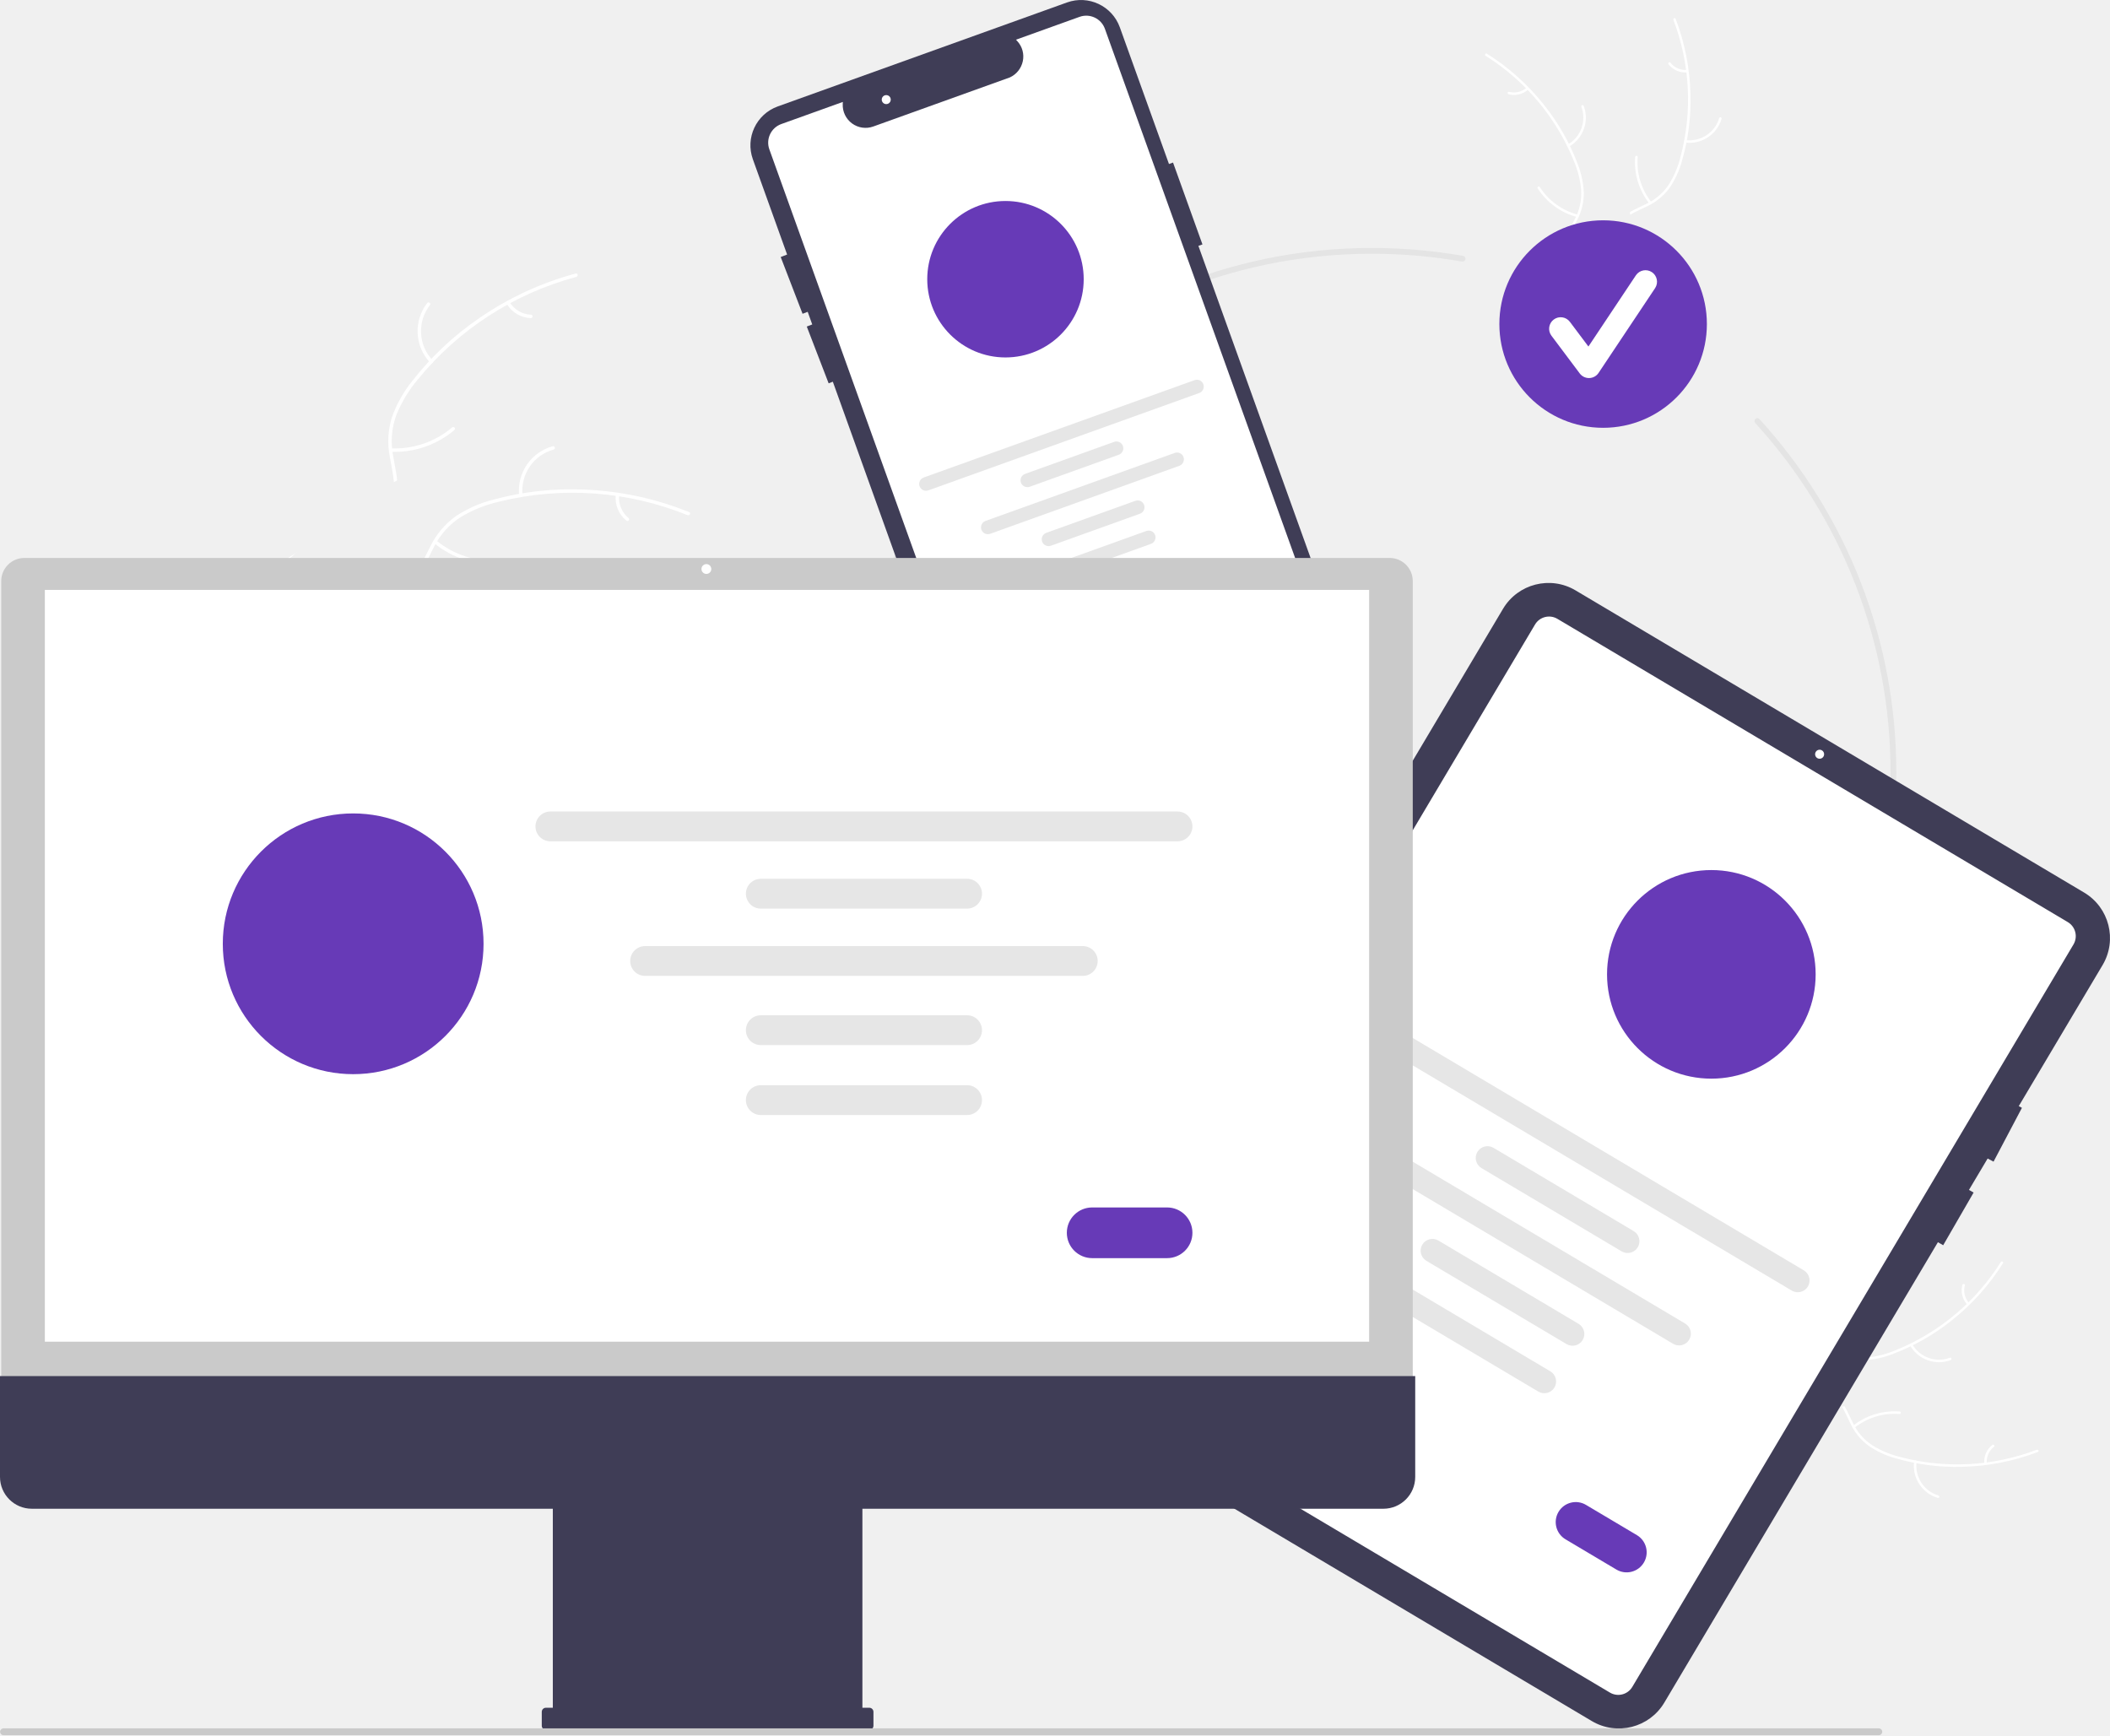
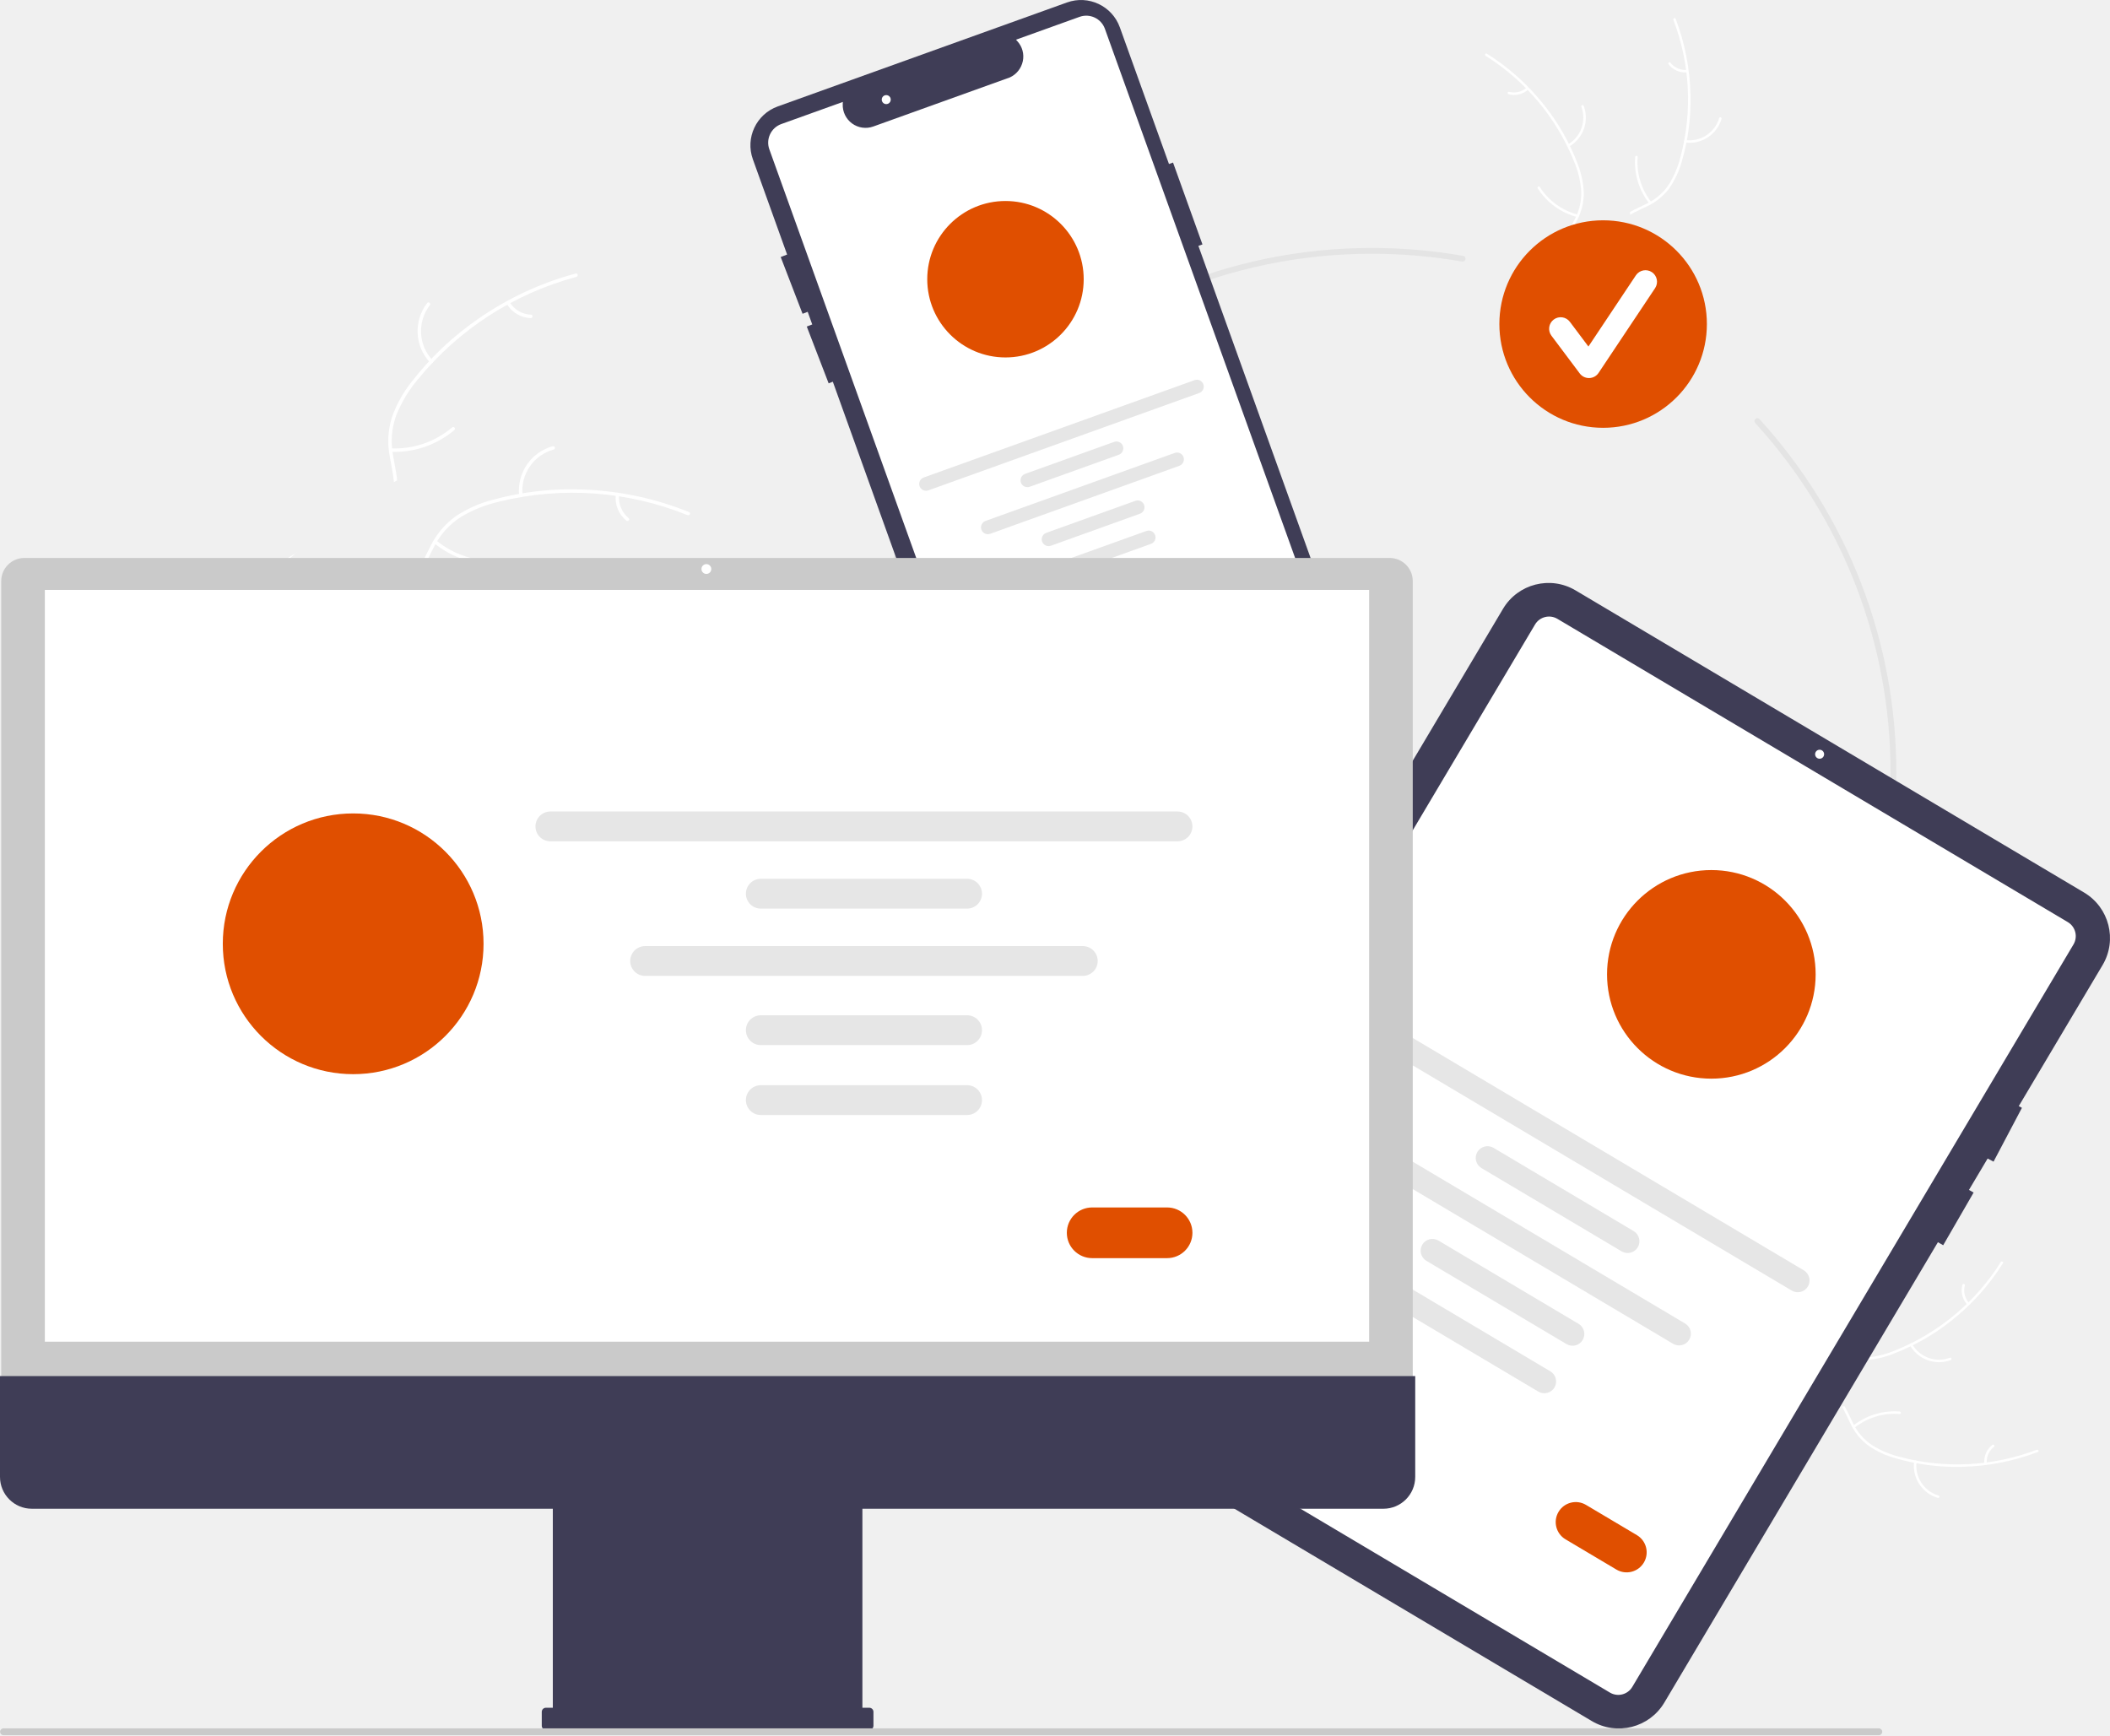
<svg xmlns="http://www.w3.org/2000/svg" data-name="Layer 1" width="728.252" height="598.943" viewBox="0 0 728.252 598.943">
  <path d="M828.549,210.725c4.653-18.979.229-41.112-14.804-53.595a90.031,90.031,0,0,1-22.02,57.757c-5.393,6.171-12.034,12.472-12.296,20.663-.163,5.097,2.325,9.992,5.754,13.767,3.429,3.775,7.754,6.6,12.027,9.381l.628,1.107C811.595,245.929,823.896,229.704,828.549,210.725Z" transform="translate(-235.874 -150.5287)" fill="#f0f0f0" />
  <path d="M813.443,157.407a76.953,76.953,0,0,1,2.45,47.282,33.138,33.138,0,0,1-4.048,9.561,19.006,19.006,0,0,1-7.557,6.554c-2.825,1.429-5.879,2.563-8.308,4.653a11.638,11.638,0,0,0-3.915,8.675c-.117,4.087,1.241,7.972,2.701,11.725,1.621,4.167,3.371,8.47,2.996,13.032-.045.553.815.591.86.039.652-7.938-4.739-14.643-5.594-22.342-.399-3.593.282-7.327,2.939-9.947,2.323-2.291,5.472-3.463,8.344-4.884a20.281,20.281,0,0,0,7.628-6.133,30.636,30.636,0,0,0,4.401-9.37A74.658,74.658,0,0,0,819.326,183.11a78.317,78.317,0,0,0-5.121-26.104c-.197-.516-.958-.112-.763.401Z" transform="translate(-235.874 -150.5287)" fill="#fff" />
  <path d="M817.533,199.737a11.545,11.545,0,0,0,12.52-8.171c.156-.532-.663-.799-.819-.266a10.691,10.691,0,0,1-11.661,7.577c-.549-.072-.585.789-.039.86Z" transform="translate(-235.874 -150.5287)" fill="#fff" />
  <path d="M805.816,220.269a22.253,22.253,0,0,1-4.721-15.515c.043-.553-.817-.591-.86-.039A23.146,23.146,0,0,0,805.18,220.85c.345.435.979-.148.636-.581Z" transform="translate(-235.874 -150.5287)" fill="#fff" />
  <path d="M818.083,174.658a6.535,6.535,0,0,1-5.675-2.5c-.34-.439-.973.145-.636.581a7.323,7.323,0,0,0,6.272,2.779.445.445,0,0,0,.45-.411.433.433,0,0,0-.411-.45Z" transform="translate(-235.874 -150.5287)" fill="#fff" />
  <path d="M748.735,169.416c.204.28.409.56.611.847a86.065,86.065,0,0,1,7.223,11.948c.166.32.329.647.486.971a90.732,90.732,0,0,1,8.806,32.223,88.112,88.112,0,0,1,.062,13.388c-.441,6.156-1.408,12.796.164,18.568a15.114,15.114,0,0,0,.583,1.778l29.769,11.347c.081-.008.159-.009.24-.017l1.168.507c.033-.229.061-.467.094-.695.019-.133.032-.268.052-.4.011-.089.021-.179.036-.258.004-.03.007-.059.008-.082.015-.08.02-.156.033-.229q.247-1.994.467-3.999c.003-.007.003-.007-.001-.016a129.556,129.556,0,0,0,.007-30.63c-.04-.303-.077-.613-.131-.921a84.079,84.079,0,0,0-2.977-13.394,74.329,74.329,0,0,0-2.609-7.054A61.81,61.81,0,0,0,782.497,186.96c-8.528-9.707-20.066-16.579-32.789-17.484C749.382,169.453,749.063,169.432,748.735,169.416Z" transform="translate(-235.874 -150.5287)" fill="#f0f0f0" />
  <path d="M748.658,169.819a76.953,76.953,0,0,1,30.424,36.277,33.138,33.138,0,0,1,2.525,10.071,19.006,19.006,0,0,1-2.088,9.783c-1.395,2.841-3.151,5.586-3.832,8.717a11.638,11.638,0,0,0,2.097,9.284c2.367,3.334,5.79,5.618,9.216,7.735,3.803,2.351,7.791,4.733,10.239,8.601.297.469,1.007-.019.71-.487-4.259-6.73-12.6-8.838-17.918-14.471-2.482-2.628-4.186-6.02-3.642-9.711.476-3.227,2.284-6.059,3.722-8.924a20.281,20.281,0,0,0,2.398-9.489,30.636,30.636,0,0,0-2.128-10.131,74.658,74.658,0,0,0-11.549-20.275,78.317,78.317,0,0,0-19.805-17.759c-.468-.294-.833.487-.368.779Z" transform="translate(-235.874 -150.5287)" fill="#fff" />
  <path d="M777.409,201.155a11.545,11.545,0,0,0,5.077-14.062c-.196-.518-1.011-.238-.814.281a10.691,10.691,0,0,1-4.749,13.071c-.482.273.007.982.487.71Z" transform="translate(-235.874 -150.5287)" fill="#fff" />
  <path d="M780.415,224.603a22.253,22.253,0,0,1-13.11-9.545c-.298-.468-1.008.02-.71.487a23.146,23.146,0,0,0,13.663,9.905c.538.139.693-.708.158-.847Z" transform="translate(-235.874 -150.5287)" fill="#fff" />
  <path d="M762.749,180.8a6.535,6.535,0,0,1-6.036,1.421c-.535-.146-.69.702-.158.847a7.323,7.323,0,0,0,6.681-1.557.445.445,0,0,0,.112-.599.433.433,0,0,0-.599-.112Z" transform="translate(-235.874 -150.5287)" fill="#fff" />
  <path d="M709.374,598.115c-99.804,0-181-81.196-181-181s81.196-181,181-181a182.729,182.729,0,0,1,31.477,2.728 1.0 1,0,1,1-.345,1.97A180.782,180.782,0,0,0,709.374,238.115c-98.701,0-179,80.299-179,179s80.299,179,179,179,179-80.299,179-179a178.548,178.548,0,0,0-46.695-120.569,1,1,0,0,1,1.478-1.348,180.544,180.544,0,0,1,47.217,121.916C890.374,516.919,809.178,598.115,709.374,598.115Z" transform="translate(-235.874 -150.5287)" fill="#e4e4e4" />
-   <circle cx="553.307" cy="111.852" r="35.811" fill="#673ab7" />
+   <circle cx="553.307" cy="111.852" r="35.811" fill="#E04F00" />
  <path d="M784.296,281.019a3.982,3.982,0,0,1-3.186-1.594l-9.77-13.027a3.983,3.983,0,1,1,6.374-4.78l6.392,8.522,16.416-24.624a3.984,3.984,0,0,1,6.629,4.419l-19.54,29.309a3.985,3.985,0,0,1-3.204,1.773C784.37,281.018,784.333,281.019,784.296,281.019Z" transform="translate(-235.874 -150.5287)" fill="#fff" />
  <path d="M704.717,389.026,649.494,235.396l1.4-.503-10.156-28.257-1.4.504-16.956-47.169a14.255,14.255,0,0,0-18.237-8.593l-99.833,35.885a14.256,14.256,0,0,0-8.594,18.237l11.822,32.889-2.213.852,7.547,19.597,1.771-.682,1.567,4.359-1.885.726,7.547,19.597,1.444-.556,54.736,152.274a14.23,14.23,0,0,0,18.238,8.594l99.832-35.885A14.273,14.273,0,0,0,704.717,389.026Z" transform="translate(-235.874 -150.5287)" fill="#3f3d56" />
  <path d="M591.041,438.086a6.845,6.845,0,0,1-6.424-4.524L501.412,202.087a6.831,6.831,0,0,1,4.118-8.739l21.241-7.635-.032.743a7.874,7.874,0,0,0,10.53,7.742L584.41,177.254a7.974,7.974,0,0,0,4.488-5.636,7.808,7.808,0,0,0-1.861-6.835l-.498-.553,21.941-7.887a6.84,6.84,0,0,1,8.739,4.118L696.604,381.306a18.147,18.147,0,0,1-10.927,23.188L593.356,437.68A6.842,6.842,0,0,1,591.041,438.086Z" transform="translate(-235.874 -150.5287)" fill="#fff" />
-   <circle cx="347.033" cy="96.377" r="27" fill="#673ab7" />
+   <circle cx="347.033" cy="96.377" r="27" fill="#E04F00" />
  <path d="M649.813,286.17l-93.502,33.61a2.362,2.362,0,1,1-1.598-4.445l93.502-33.61a2.362,2.362,0,0,1,1.598,4.445Z" transform="translate(-235.874 -150.5287)" fill="#e6e6e6" />
  <path d="M622.046,307.48l-30.756,11.055a2.362,2.362,0,1,1-1.598-4.445l30.756-11.055a2.362,2.362,0,0,1,1.598,4.445Z" transform="translate(-235.874 -150.5287)" fill="#e6e6e6" />
  <path d="M629.361,327.831l-30.756,11.055a2.362,2.362,0,1,1-1.598-4.445L627.763,323.386a2.362,2.362,0,0,1,1.598,4.445Z" transform="translate(-235.874 -150.5287)" fill="#e6e6e6" />
  <path d="M633.108,338.255,602.352,349.31a2.362,2.362,0,1,1-1.598-4.445l30.756-11.055a2.362,2.362,0,1,1,1.598,4.445Z" transform="translate(-235.874 -150.5287)" fill="#e6e6e6" />
  <path d="M642.901,311.313l-65.253,23.456a2.362,2.362,0,1,1-1.598-4.445l65.253-23.456a2.362,2.362,0,1,1,1.598,4.445Z" transform="translate(-235.874 -150.5287)" fill="#e6e6e6" />
-   <path d="M629.758,363.558l-11.167,4.014a4.016,4.016,0,0,1-2.717-7.559l11.167-4.014a4.016,4.016,0,0,1,2.717,7.559Z" transform="translate(-235.874 -150.5287)" fill="#673ab7" />
+   <path d="M629.758,363.558l-11.167,4.014a4.016,4.016,0,0,1-2.717-7.559l11.167-4.014a4.016,4.016,0,0,1,2.717,7.559Z" transform="translate(-235.874 -150.5287)" fill="#E04F00" />
  <circle cx="305.882" cy="34.38" r="1.553" fill="#fff" />
  <path d="M363.157,272.252c17.406-20.488,45.647-33.401,71.684-26.706a123.863,123.863,0,0,0-46.635,71.113c-2.531,10.987-4.202,23.471-13.122,30.366-5.55,4.291-13.014,5.464-19.986,4.685-6.972-.779-13.608-3.323-20.155-5.845l-1.741.193C337.581,319.535,345.752,292.741,363.157,272.252Z" transform="translate(-235.874 -150.5287)" fill="#f0f0f0" />
  <path d="M434.775,246.107a105.87,105.87,0,0,0-54.686,35.389,45.591,45.591,0,0,0-7.395,12.221,26.149,26.149,0,0,0-1.213,13.708c.685,4.301,1.883,8.62,1.511,13.013a16.011,16.011,0,0,1-6.514,11.358c-4.461,3.426-9.887,5.044-15.248,6.442-5.953,1.552-12.16,3.07-16.944,7.166-.58.496-1.316-.432-.737-.928,8.323-7.127,20.144-6.522,29.417-11.776,4.327-2.452,7.941-6.222,8.719-11.295.681-4.436-.551-8.892-1.282-13.24a27.903,27.903,0,0,1,.687-13.448,42.148,42.148,0,0,1,6.898-12.46,102.712,102.712,0,0,1,23.391-21.986A107.747,107.747,0,0,1,434.607,244.933c.735-.197.898.978.168,1.173Z" transform="translate(-235.874 -150.5287)" fill="#fff" />
  <path d="M384.289,275.674a15.884,15.884,0,0,1-.985-20.544c.467-.602,1.425.095.957.699a14.708,14.708,0,0,0,.955,19.109c.524.554-.407,1.288-.928.737Z" transform="translate(-235.874 -150.5287)" fill="#fff" />
  <path d="M370.846,305.29A30.615,30.615,0,0,0,391.948,298.044c.581-.494,1.318.434.737.928a31.844,31.844,0,0,1-21.974,7.495c-.763-.034-.624-1.211.135-1.177Z" transform="translate(-235.874 -150.5287)" fill="#fff" />
  <path d="M411.802,254.842a8.991,8.991,0,0,0,7.362,4.311c.763.025.623,1.202-.135,1.177a10.075,10.075,0,0,1-8.155-4.751.612.612,0,0,1,.095-.832.595.595,0,0,1,.832.095Z" transform="translate(-235.874 -150.5287)" fill="#fff" />
  <path d="M473.557,327.924c-.477-.002-.954-.004-1.437.002a118.406,118.406,0,0,0-19.142,1.581c-.49.073-.986.154-1.474.241a124.827,124.827,0,0,0-43.022,16.163,121.222,121.222,0,0,0-14.975,10.724c-6.508,5.454-13.13,11.886-20.832,14.787a20.794,20.794,0,0,1-2.452.784L333.573,348.168c-.056-.096-.118-.185-.174-.281l-1.507-.893c.229-.221.471-.445.7-.665.132-.129.273-.252.405-.38.091-.084.182-.168.259-.249.03-.028.061-.056.085-.076.077-.081.157-.148.229-.221q2.024-1.883,4.082-3.745c.005-.008.005-.008.019-.011,10.477-9.428,21.834-18.064,34.14-24.703.37-.2.746-.408,1.133-.596a115.674,115.674,0,0,1,17.332-7.48,102.264,102.264,0,0,1,9.967-2.779,85.037,85.037,0,0,1,26.536-1.658c17.697,1.681,34.66,9.004,45.927,22.457C472.994,327.233,473.274,327.572,473.557,327.924Z" transform="translate(-235.874 -150.5287)" fill="#f0f0f0" />
  <path d="M473.169,328.336a105.87,105.87,0,0,0-64.97-4.669,45.591,45.591,0,0,0-13.263,5.305,26.149,26.149,0,0,0-9.222,10.215c-2.043,3.846-3.686,8.017-6.628,11.299a16.011,16.011,0,0,1-12.04,5.147c-5.624.049-10.931-1.926-16.053-4.037-5.687-2.344-11.558-4.87-17.844-4.479-.762.047-.79-1.137-.03-1.184,10.936-.679,20.011,6.921,30.578,8.308,4.931.647,10.086-.187,13.762-3.769,3.214-3.132,4.913-7.431,6.948-11.344a27.902,27.902,0,0,1,8.645-10.324,42.148,42.148,0,0,1,13.01-5.796,102.713,102.713,0,0,1,31.914-3.472,107.747,107.747,0,0,1,35.765,7.761c.705.285.128,1.321-.572,1.038Z" transform="translate(-235.874 -150.5287)" fill="#fff" />
  <path d="M415.057,321.547a15.884,15.884,0,0,1,11.583-16.996c.736-.2,1.081.934.344,1.134a14.708,14.708,0,0,0-10.742,15.832c.084.758-1.101.783-1.184.03Z" transform="translate(-235.874 -150.5287)" fill="#fff" />
  <path d="M386.493,337.1a30.615,30.615,0,0,0,21.211,6.92c.762-.045.791,1.14.03,1.184a31.844,31.844,0,0,1-22.057-7.245c-.589-.487.231-1.343.816-.859Z" transform="translate(-235.874 -150.5287)" fill="#fff" />
  <path d="M449.567,321.479a8.991,8.991,0,0,0,3.282,7.875c.594.479-.226,1.335-.816.859a10.075,10.075,0,0,1-3.651-8.703.612.612,0,0,1,.577-.607.595.595,0,0,1,.607.577Z" transform="translate(-235.874 -150.5287)" fill="#fff" />
  <path d="M885.524,666.043c18.979,4.653,41.112.229,53.595-14.804a90.031,90.031,0,0,1-57.757-22.02c-6.171-5.393-12.472-12.034-20.663-12.296-5.097-.163-9.992,2.325-13.767,5.754-3.775,3.429-6.6,7.754-9.381,12.027l-1.107.628C850.32,649.088,866.545,661.389,885.524,666.043Z" transform="translate(-235.874 -150.5287)" fill="#f0f0f0" />
  <path d="M938.842,650.936a76.953,76.953,0,0,1-47.282,2.45,33.138,33.138,0,0,1-9.561-4.048,19.006,19.006,0,0,1-6.554-7.557c-1.429-2.825-2.563-5.879-4.653-8.308a11.638,11.638,0,0,0-8.675-3.915c-4.087-.117-7.972,1.241-11.725,2.701-4.167,1.621-8.47,3.371-13.032,2.996-.553-.045-.591.815-.039.86,7.938.652,14.643-4.739,22.342-5.594,3.593-.399,7.327.282,9.947,2.939,2.291,2.323,3.463,5.472,4.884,8.344a20.281,20.281,0,0,0,6.133,7.628,30.636,30.636,0,0,0,9.37,4.401,74.657,74.657,0,0,0,23.142,2.986,78.317,78.317,0,0,0,26.104-5.121c.516-.197.112-.958-.401-.763Z" transform="translate(-235.874 -150.5287)" fill="#fff" />
  <path d="M896.512,655.026a11.545,11.545,0,0,0,8.171,12.52c.532.156.799-.663.266-.819a10.691,10.691,0,0,1-7.577-11.661c.072-.549-.789-.585-.86-.039Z" transform="translate(-235.874 -150.5287)" fill="#fff" />
  <path d="M875.98,643.309a22.253,22.253,0,0,1,15.515-4.721c.553.043.591-.817.039-.86a23.146,23.146,0,0,0-16.135,4.945c-.435.345.148.979.581.636Z" transform="translate(-235.874 -150.5287)" fill="#fff" />
  <path d="M921.591,655.577a6.535,6.535,0,0,1,2.5-5.675c.439-.34-.145-.973-.581-.636a7.323,7.323,0,0,0-2.779,6.272.445.445,0,0,0,.411.45.433.433,0,0,0,.45-.411Z" transform="translate(-235.874 -150.5287)" fill="#fff" />
  <path d="M926.833,586.228c-.28.204-.56.409-.847.611a86.065,86.065,0,0,1-11.948,7.223c-.32.166-.647.329-.971.486a90.732,90.732,0,0,1-32.223,8.806,88.112,88.112,0,0,1-13.388.062c-6.156-.441-12.796-1.408-18.568.164a15.114,15.114,0,0,0-1.778.583l-11.347,29.769c.008.081.009.159.017.24l-.507,1.168c.229.033.467.061.695.094.133.019.268.032.4.052.089.011.179.021.258.036.03.004.059.007.082.008.08.015.156.02.229.033q1.994.247,3.999.467c.007.003.007.003.016-.001a129.556,129.556,0,0,0,30.63.007c.303-.04.613-.077.921-.131a84.079,84.079,0,0,0,13.394-2.977,74.329,74.329,0,0,0,7.054-2.609,61.81,61.81,0,0,0,16.335-10.326c9.707-8.528,16.579-20.066,17.484-32.789C926.796,586.876,926.817,586.556,926.833,586.228Z" transform="translate(-235.874 -150.5287)" fill="#f0f0f0" />
  <path d="M926.43,586.151a76.953,76.953,0,0,1-36.277,30.424,33.138,33.138,0,0,1-10.071,2.525,19.006,19.006,0,0,1-9.783-2.088c-2.841-1.395-5.586-3.151-8.717-3.832a11.638,11.638,0,0,0-9.284,2.097c-3.334,2.367-5.618,5.79-7.735,9.216-2.351,3.803-4.733,7.791-8.601,10.239-.469.297.019,1.007.487.71,6.73-4.259,8.838-12.6,14.471-17.918,2.628-2.482,6.02-4.186,9.711-3.642,3.227.476,6.059,2.284,8.924,3.722a20.281,20.281,0,0,0,9.489,2.398,30.636,30.636,0,0,0,10.131-2.128,74.658,74.658,0,0,0,20.275-11.549A78.317,78.317,0,0,0,927.208,586.519c.294-.468-.487-.833-.779-.368Z" transform="translate(-235.874 -150.5287)" fill="#fff" />
  <path d="M895.094,614.902a11.545,11.545,0,0,0,14.062,5.077c.518-.196.238-1.011-.281-.814a10.691,10.691,0,0,1-13.071-4.749c-.273-.482-.982.007-.71.487Z" transform="translate(-235.874 -150.5287)" fill="#fff" />
  <path d="M871.646,617.909a22.253,22.253,0,0,1,9.545-13.11c.468-.298-.02-1.008-.487-.71a23.146,23.146,0,0,0-9.905,13.663c-.139.538.708.693.847.158Z" transform="translate(-235.874 -150.5287)" fill="#fff" />
  <path d="M915.449,600.243a6.535,6.535,0,0,1-1.421-6.036c.146-.535-.702-.69-.847-.158a7.323,7.323,0,0,0,1.557,6.681.445.445,0,0,0,.599.112.433.433,0,0,0,.112-.599Z" transform="translate(-235.874 -150.5287)" fill="#fff" />
  <path d="M961.571,483.63l-28.94,48.7,1.1.58-9.8,18.58-2.04-1.08-6.44,10.83,1.6.92-10.5,18.18-1.82-1.05-94.43,158.92a18.274,18.274,0,0,1-25.02,6.37L609.731,640.27a18.272,18.272,0,0,1-6.37-25.02l151.27-254.58a18.274,18.274,0,0,1,25.02-6.37l175.55,104.31A18.281,18.281,0,0,1,961.571,483.63Z" transform="translate(-235.874 -150.5287)" fill="#3f3d56" />
  <path d="M791.537,734.753,615.369,630.076a5.634,5.634,0,0,1-1.963-7.712L765.679,366.09a5.634,5.634,0,0,1,7.712-1.963L949.56,468.804a5.634,5.634,0,0,1,1.963,7.712L799.25,732.79A5.634,5.634,0,0,1,791.537,734.753Z" transform="translate(-235.874 -150.5287)" fill="#fff" />
  <circle cx="628.028" cy="260.333" r="1.553" fill="#fff" />
  <path d="M854.291,595.994,707.234,508.615a4.066,4.066,0,1,1,4.154-6.991l147.057,87.379a4.066,4.066,0,1,1-4.154,6.991Z" transform="translate(-235.874 -150.5287)" fill="#e6e6e6" />
  <path d="M795.572,582.454l-48.371-28.741a4.066,4.066,0,1,1,4.154-6.991l48.371,28.741a4.066,4.066,0,0,1-4.154,6.991Z" transform="translate(-235.874 -150.5287)" fill="#e6e6e6" />
  <path d="M776.554,614.461l-48.371-28.741a4.066,4.066,0,0,1,4.154-6.991l48.371,28.741a4.066,4.066,0,1,1-4.154,6.991Z" transform="translate(-235.874 -150.5287)" fill="#e6e6e6" />
  <path d="M766.813,630.855l-48.371-28.741a4.066,4.066,0,1,1,4.154-6.991l48.371,28.741a4.066,4.066,0,1,1-4.154,6.991Z" transform="translate(-235.874 -150.5287)" fill="#e6e6e6" />
  <path d="M813.325,614.352l-102.627-60.979a4.066,4.066,0,0,1,4.154-6.991l102.627,60.979a4.066,4.066,0,1,1-4.154,6.991Z" transform="translate(-235.874 -150.5287)" fill="#e6e6e6" />
-   <path d="M793.764,692.284l-17.563-10.436a6.914,6.914,0,0,1,7.064-11.888l17.563,10.436a6.914,6.914,0,0,1-7.064,11.888Z" transform="translate(-235.874 -150.5287)" fill="#673ab7" />
-   <circle cx="590.659" cy="336.314" r="36" fill="#673ab7" />
+   <path d="M793.764,692.284l-17.563-10.436a6.914,6.914,0,0,1,7.064-11.888l17.563,10.436a6.914,6.914,0,0,1-7.064,11.888Z" transform="translate(-235.874 -150.5287)" fill="#E04F00" />
+   <circle cx="590.659" cy="336.314" r="36" fill="#E04F00" />
  <path d="M236.298,633.134H723.479V351.086a7.98,7.98,0,0,0-7.971-7.971H244.269a7.98,7.98,0,0,0-7.971,7.971Z" transform="translate(-235.874 -150.5287)" fill="#cacaca" />
  <rect x="15.476" y="203.611" width="457.077" height="259.491" fill="#fff" />
  <path d="M235.874,625.502v34.805a10.987,10.987,0,0,0,10.987,10.987H426.676v68.689h-2.389a1.427,1.427,0,0,0-1.427,1.427V746.188a1.427,1.427,0,0,0,1.427,1.427H535.914A1.427,1.427,0,0,0,537.341,746.188v-4.778a1.427,1.427,0,0,0-1.427-1.427h-2.389V671.295H713.34a10.987,10.987,0,0,0,10.987-10.987v-34.805Z" transform="translate(-235.874 -150.5287)" fill="#3f3d56" />
  <path d="M642.287,440.923H425.833a5.145,5.145,0,1,1,0-10.29H642.287a5.145,5.145,0,1,1,0,10.29Z" transform="translate(-235.874 -150.5287)" fill="#e6e6e6" />
  <path d="M569.659,464.149H498.461a5.145,5.145,0,1,1,0-10.291h71.198a5.145,5.145,0,1,1,0,10.291Z" transform="translate(-235.874 -150.5287)" fill="#e6e6e6" />
  <path d="M569.659,511.26H498.461a5.145,5.145,0,0,1,0-10.291h71.198a5.145,5.145,0,0,1,0,10.291Z" transform="translate(-235.874 -150.5287)" fill="#e6e6e6" />
  <path d="M569.659,535.39H498.461a5.145,5.145,0,1,1,0-10.29h71.198a5.145,5.145,0,1,1,0,10.29Z" transform="translate(-235.874 -150.5287)" fill="#e6e6e6" />
  <path d="M609.589,487.374H458.531a5.145,5.145,0,1,1,0-10.29H609.589a5.145,5.145,0,1,1,0,10.29Z" transform="translate(-235.874 -150.5287)" fill="#e6e6e6" />
-   <path d="M638.684,584.795H612.832a8.749,8.749,0,0,1,0-17.498h25.852a8.749,8.749,0,0,1,0,17.498Z" transform="translate(-235.874 -150.5287)" fill="#673ab7" />
-   <circle cx="121.895" cy="325.766" r="45" fill="#673ab7" />
+   <path d="M638.684,584.795H612.832a8.749,8.749,0,0,1,0-17.498h25.852a8.749,8.749,0,0,1,0,17.498Z" transform="translate(-235.874 -150.5287)" fill="#E04F00" />
+   <circle cx="121.895" cy="325.766" r="45" fill="#E04F00" />
  <path d="M884.359,749.471h-647.294a1.191,1.191,0,0,1,0-2.381h647.294a1.191,1.191,0,0,1,0,2.381Z" transform="translate(-235.874 -150.5287)" fill="#cacaca" />
  <circle cx="243.802" cy="196.403" r="1.696" fill="#fff" />
</svg>
